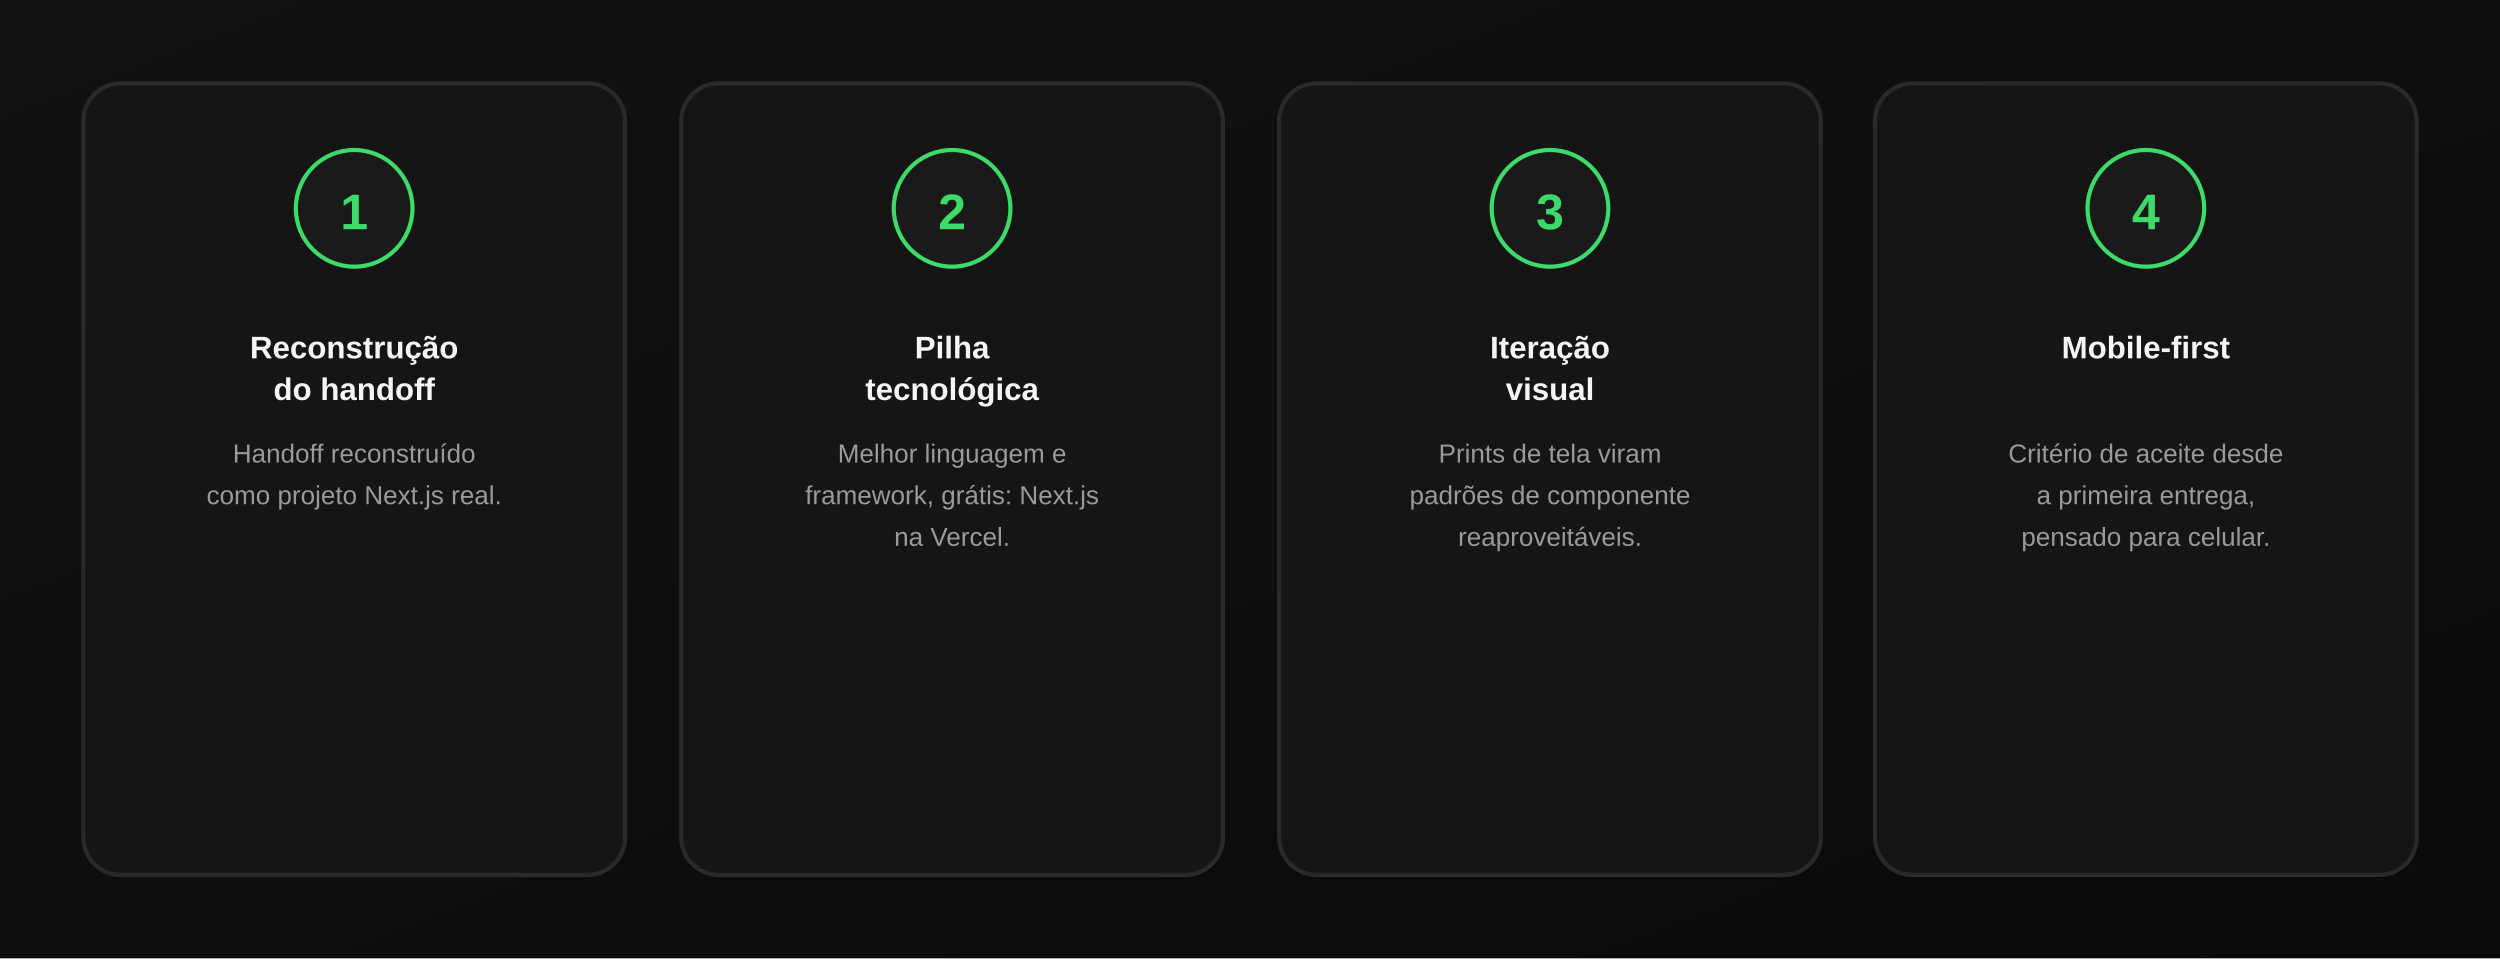
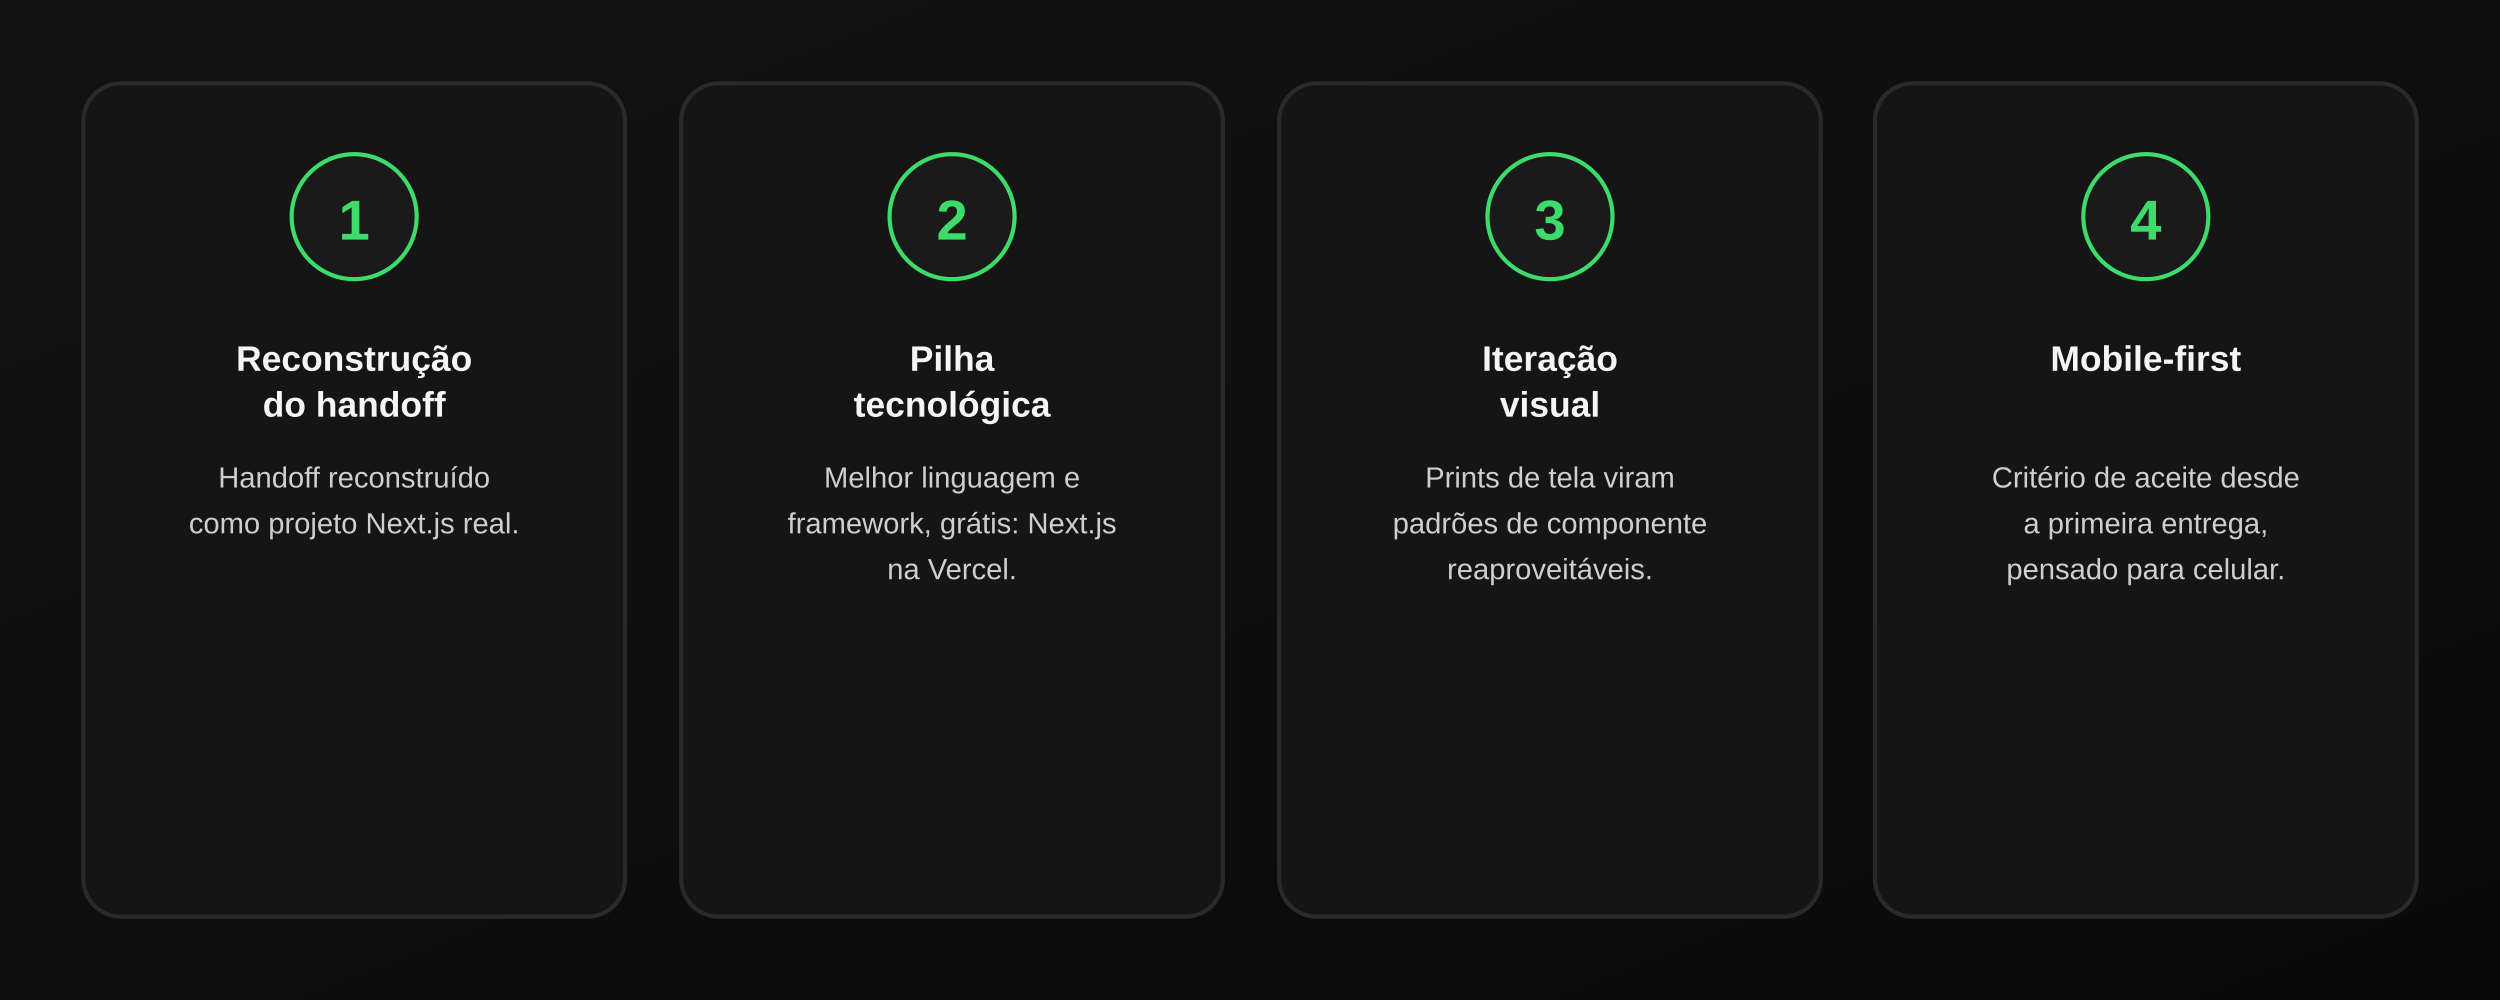
- <svg xmlns="http://www.w3.org/2000/svg" viewBox="0 0 1200 460">
+ <svg xmlns="http://www.w3.org/2000/svg" viewBox="0 0 1200 480">
  <defs>
    <linearGradient id="bgStepsPt" x1="0" y1="0" x2="1" y2="1">
      <stop offset="0%" stop-color="#121212" />
      <stop offset="100%" stop-color="#0a0a0a" />
    </linearGradient>
  </defs>
-   <rect width="1200" height="460" fill="url(#bgStepsPt)" />
+   <rect width="1200" height="480" fill="url(#bgStepsPt)" />
  <g font-family="Arial, sans-serif">
-     <rect x="40" y="40" width="260" height="380" rx="18" fill="#151515" stroke="#2a2a2a" stroke-width="2" />
-     <circle cx="170" cy="100" r="28" fill="#1a1a1a" stroke="#3ddc6a" stroke-width="2" />
-     <text x="170" y="110" text-anchor="middle" fill="#3ddc6a" font-size="24" font-weight="700">1</text>
-     <text x="170" y="172" text-anchor="middle" fill="#f5f5f5" font-size="15" font-weight="700">Reconstrução</text>
-     <text x="170" y="192" text-anchor="middle" fill="#f5f5f5" font-size="15" font-weight="700">do handoff</text>
-     <text x="170" y="222" text-anchor="middle" fill="#9a9a9a" font-size="12.5">Handoff reconstruído</text>
-     <text x="170" y="242" text-anchor="middle" fill="#9a9a9a" font-size="12.5">como projeto Next.js real.</text>
-     <rect x="327" y="40" width="260" height="380" rx="18" fill="#151515" stroke="#2a2a2a" stroke-width="2" />
-     <circle cx="457" cy="100" r="28" fill="#1a1a1a" stroke="#3ddc6a" stroke-width="2" />
-     <text x="457" y="110" text-anchor="middle" fill="#3ddc6a" font-size="24" font-weight="700">2</text>
-     <text x="457" y="172" text-anchor="middle" fill="#f5f5f5" font-size="15" font-weight="700">Pilha</text>
-     <text x="457" y="192" text-anchor="middle" fill="#f5f5f5" font-size="15" font-weight="700">tecnológica</text>
-     <text x="457" y="222" text-anchor="middle" fill="#9a9a9a" font-size="12.5">Melhor linguagem e</text>
-     <text x="457" y="242" text-anchor="middle" fill="#9a9a9a" font-size="12.5">framework, grátis: Next.js</text>
-     <text x="457" y="262" text-anchor="middle" fill="#9a9a9a" font-size="12.5">na Vercel.</text>
-     <rect x="614" y="40" width="260" height="380" rx="18" fill="#151515" stroke="#2a2a2a" stroke-width="2" />
-     <circle cx="744" cy="100" r="28" fill="#1a1a1a" stroke="#3ddc6a" stroke-width="2" />
-     <text x="744" y="110" text-anchor="middle" fill="#3ddc6a" font-size="24" font-weight="700">3</text>
-     <text x="744" y="172" text-anchor="middle" fill="#f5f5f5" font-size="15" font-weight="700">Iteração</text>
-     <text x="744" y="192" text-anchor="middle" fill="#f5f5f5" font-size="15" font-weight="700">visual</text>
-     <text x="744" y="222" text-anchor="middle" fill="#9a9a9a" font-size="12.5">Prints de tela viram</text>
-     <text x="744" y="242" text-anchor="middle" fill="#9a9a9a" font-size="12.5">padrões de componente</text>
-     <text x="744" y="262" text-anchor="middle" fill="#9a9a9a" font-size="12.5">reaproveitáveis.</text>
-     <rect x="900" y="40" width="260" height="380" rx="18" fill="#151515" stroke="#2a2a2a" stroke-width="2" />
-     <circle cx="1030" cy="100" r="28" fill="#1a1a1a" stroke="#3ddc6a" stroke-width="2" />
-     <text x="1030" y="110" text-anchor="middle" fill="#3ddc6a" font-size="24" font-weight="700">4</text>
-     <text x="1030" y="172" text-anchor="middle" fill="#f5f5f5" font-size="15" font-weight="700">Mobile-first</text>
-     <text x="1030" y="222" text-anchor="middle" fill="#9a9a9a" font-size="12.5">Critério de aceite desde</text>
-     <text x="1030" y="242" text-anchor="middle" fill="#9a9a9a" font-size="12.5">a primeira entrega,</text>
-     <text x="1030" y="262" text-anchor="middle" fill="#9a9a9a" font-size="12.5">pensado para celular.</text>
+     <rect x="40" y="40" width="260" height="400" rx="18" fill="#151515" stroke="#2a2a2a" stroke-width="2" />
+     <circle cx="170" cy="104" r="30" fill="#1a1a1a" stroke="#3ddc6a" stroke-width="2" />
+     <text x="170" y="115" text-anchor="middle" fill="#3ddc6a" font-size="27" font-weight="700">1</text>
+     <text x="170" y="178" text-anchor="middle" fill="#f5f5f5" font-size="17" font-weight="700">Reconstrução</text>
+     <text x="170" y="200" text-anchor="middle" fill="#f5f5f5" font-size="17" font-weight="700">do handoff</text>
+     <text x="170" y="234" text-anchor="middle" fill="#cfcfcf" font-size="14">Handoff reconstruído</text>
+     <text x="170" y="256" text-anchor="middle" fill="#cfcfcf" font-size="14">como projeto Next.js real.</text>
+     <rect x="327" y="40" width="260" height="400" rx="18" fill="#151515" stroke="#2a2a2a" stroke-width="2" />
+     <circle cx="457" cy="104" r="30" fill="#1a1a1a" stroke="#3ddc6a" stroke-width="2" />
+     <text x="457" y="115" text-anchor="middle" fill="#3ddc6a" font-size="27" font-weight="700">2</text>
+     <text x="457" y="178" text-anchor="middle" fill="#f5f5f5" font-size="17" font-weight="700">Pilha</text>
+     <text x="457" y="200" text-anchor="middle" fill="#f5f5f5" font-size="17" font-weight="700">tecnológica</text>
+     <text x="457" y="234" text-anchor="middle" fill="#cfcfcf" font-size="14">Melhor linguagem e</text>
+     <text x="457" y="256" text-anchor="middle" fill="#cfcfcf" font-size="14">framework, grátis: Next.js</text>
+     <text x="457" y="278" text-anchor="middle" fill="#cfcfcf" font-size="14">na Vercel.</text>
+     <rect x="614" y="40" width="260" height="400" rx="18" fill="#151515" stroke="#2a2a2a" stroke-width="2" />
+     <circle cx="744" cy="104" r="30" fill="#1a1a1a" stroke="#3ddc6a" stroke-width="2" />
+     <text x="744" y="115" text-anchor="middle" fill="#3ddc6a" font-size="27" font-weight="700">3</text>
+     <text x="744" y="178" text-anchor="middle" fill="#f5f5f5" font-size="17" font-weight="700">Iteração</text>
+     <text x="744" y="200" text-anchor="middle" fill="#f5f5f5" font-size="17" font-weight="700">visual</text>
+     <text x="744" y="234" text-anchor="middle" fill="#cfcfcf" font-size="14">Prints de tela viram</text>
+     <text x="744" y="256" text-anchor="middle" fill="#cfcfcf" font-size="14">padrões de componente</text>
+     <text x="744" y="278" text-anchor="middle" fill="#cfcfcf" font-size="14">reaproveitáveis.</text>
+     <rect x="900" y="40" width="260" height="400" rx="18" fill="#151515" stroke="#2a2a2a" stroke-width="2" />
+     <circle cx="1030" cy="104" r="30" fill="#1a1a1a" stroke="#3ddc6a" stroke-width="2" />
+     <text x="1030" y="115" text-anchor="middle" fill="#3ddc6a" font-size="27" font-weight="700">4</text>
+     <text x="1030" y="178" text-anchor="middle" fill="#f5f5f5" font-size="17" font-weight="700">Mobile-first</text>
+     <text x="1030" y="234" text-anchor="middle" fill="#cfcfcf" font-size="14">Critério de aceite desde</text>
+     <text x="1030" y="256" text-anchor="middle" fill="#cfcfcf" font-size="14">a primeira entrega,</text>
+     <text x="1030" y="278" text-anchor="middle" fill="#cfcfcf" font-size="14">pensado para celular.</text>
  </g>
</svg>
